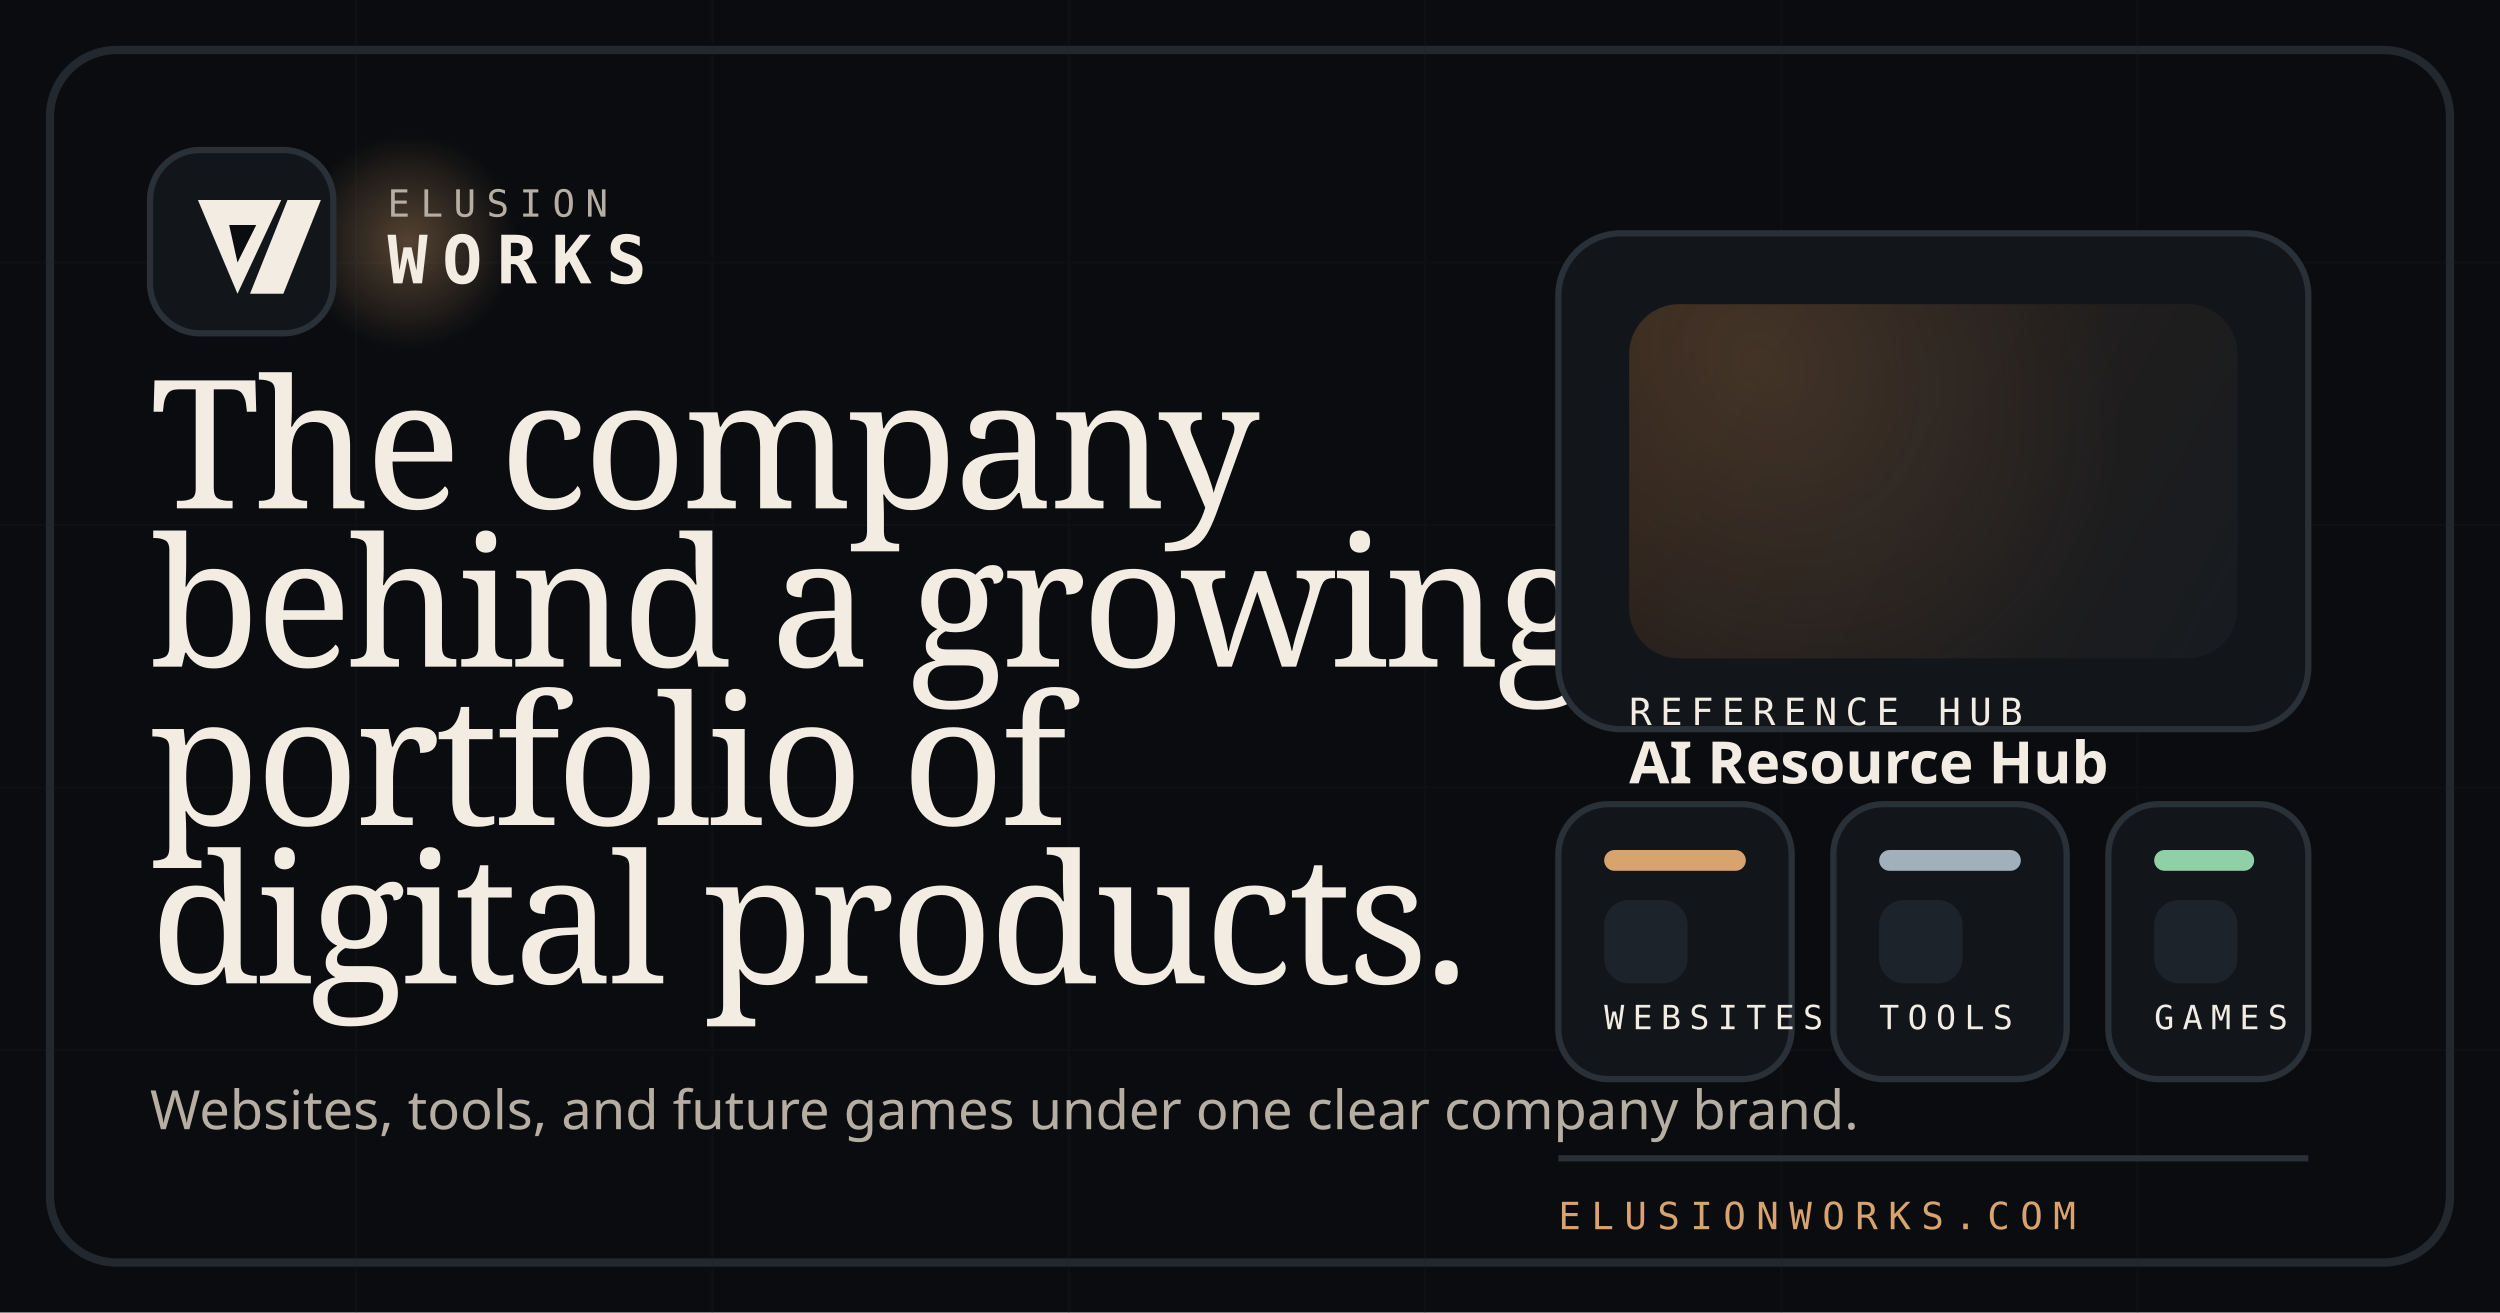
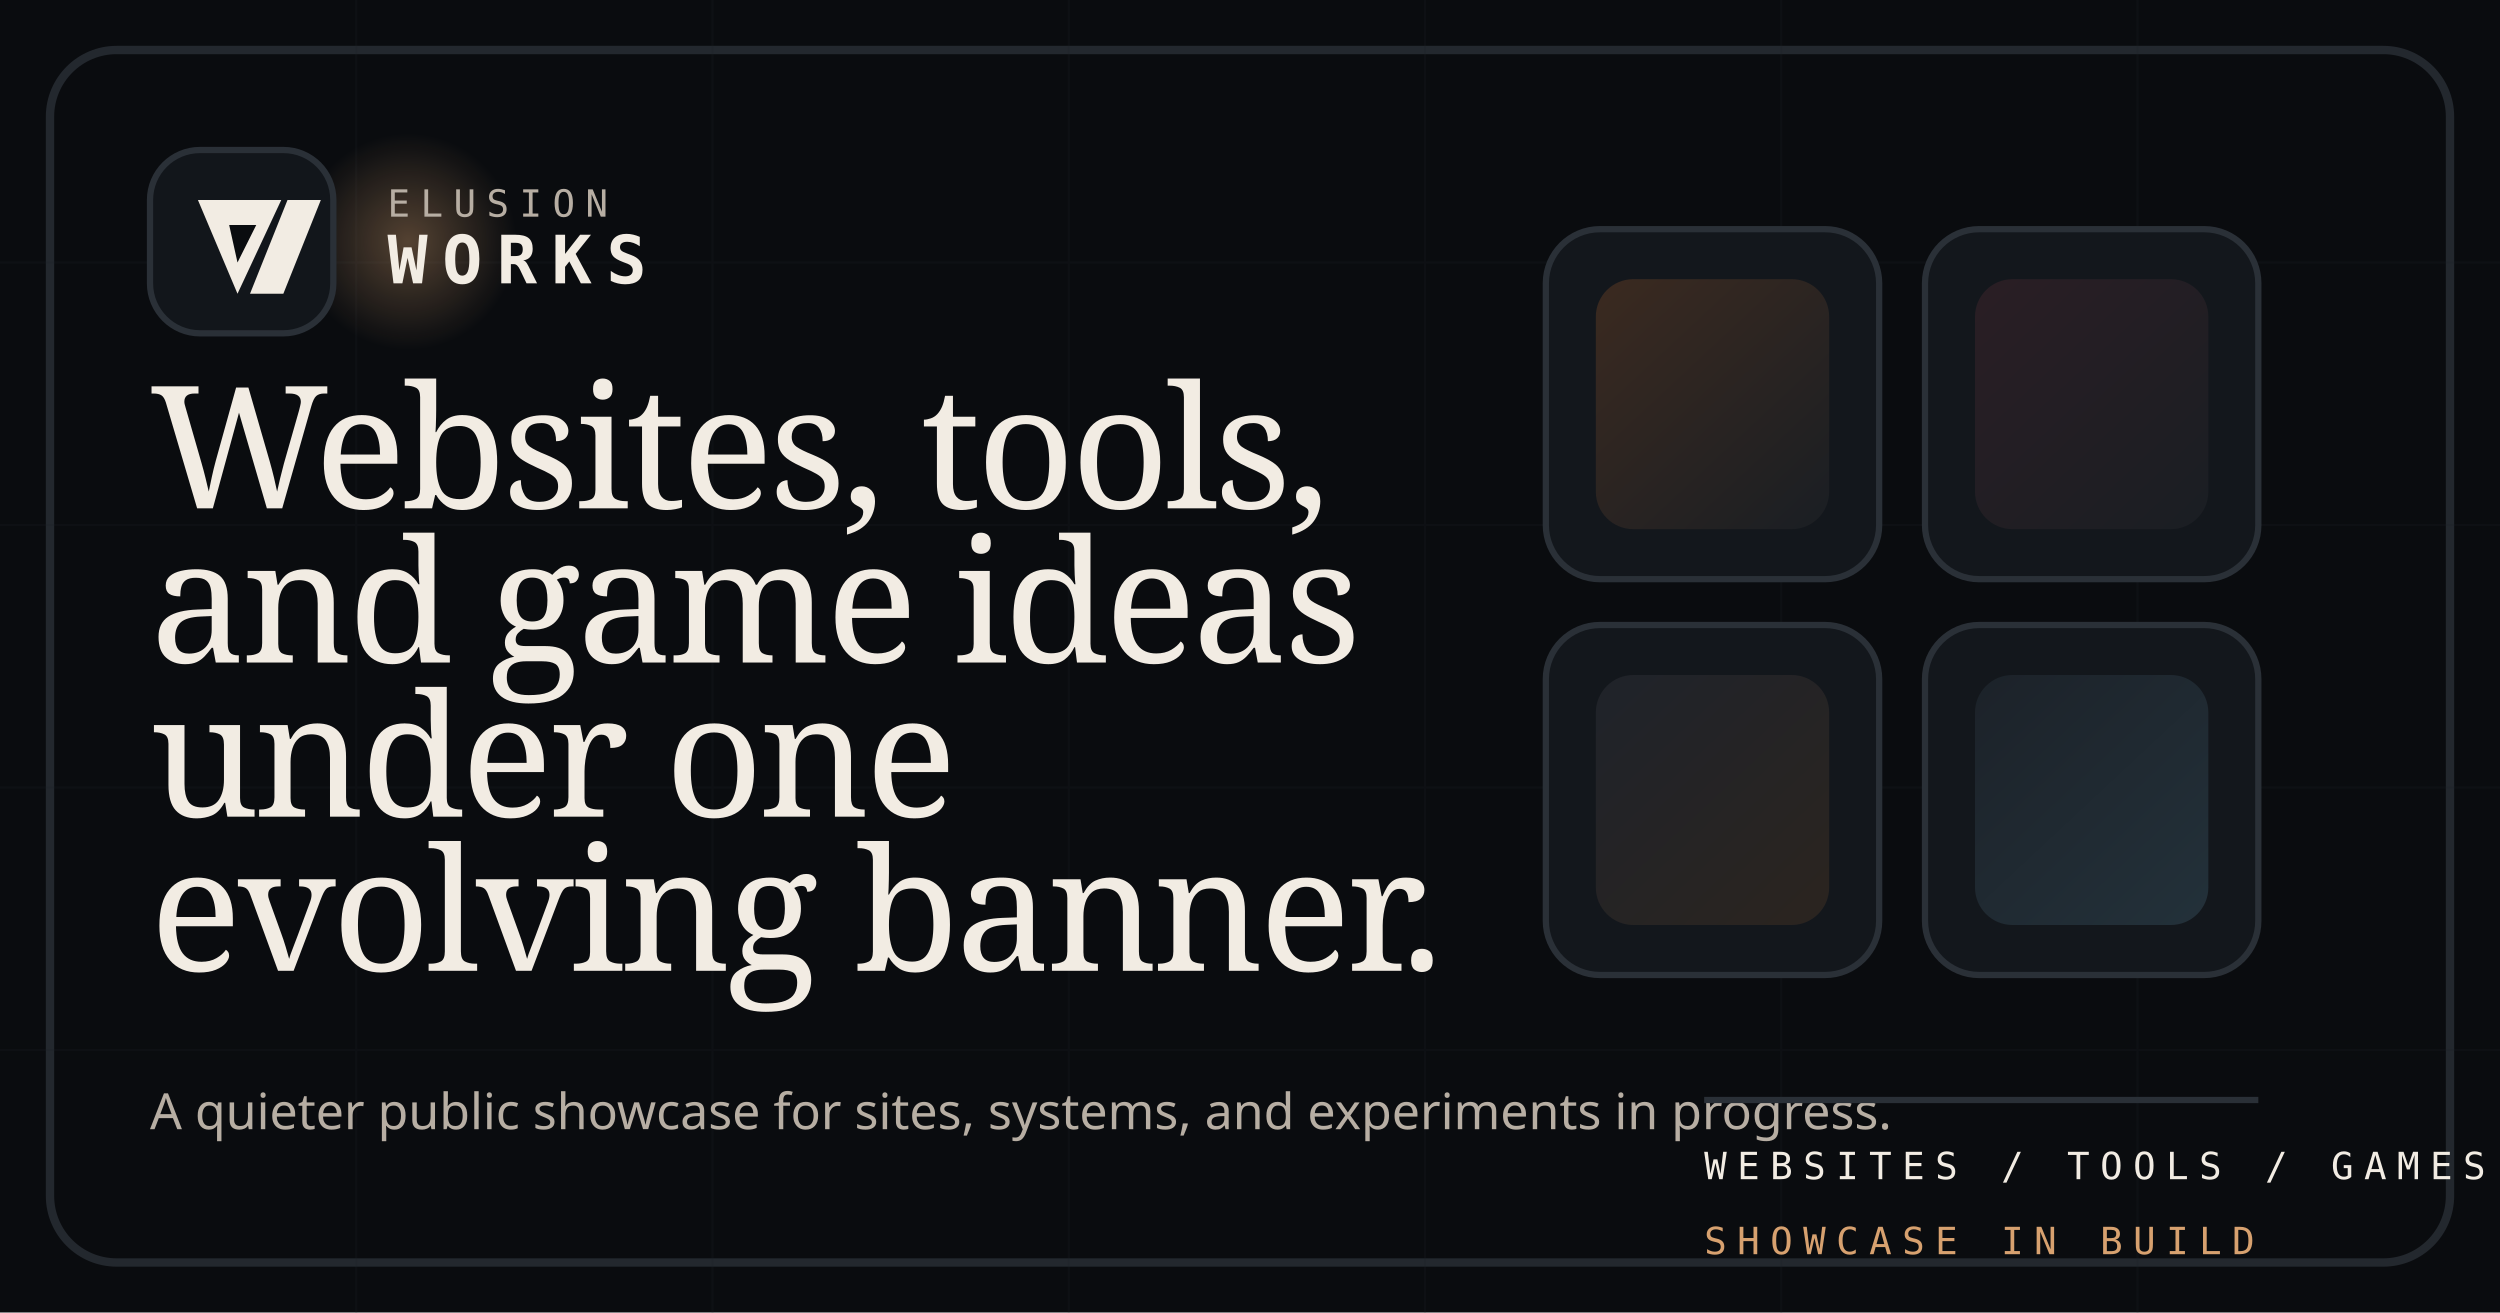
<svg xmlns="http://www.w3.org/2000/svg" width="1200" height="630" viewBox="0 0 1200 630" fill="none">
  <rect width="1200" height="630" fill="#0A0C0F" />
  <rect x="24" y="24" width="1152" height="582" rx="32" stroke="#23282E" stroke-width="4" />
  <g opacity="0.22">
    <path d="M0 126H1200" stroke="#1C2126" />
    <path d="M0 252H1200" stroke="#1C2126" />
    <path d="M0 378H1200" stroke="#1C2126" />
    <path d="M0 504H1200" stroke="#1C2126" />
    <path d="M171 0V630" stroke="#1C2126" />
    <path d="M342 0V630" stroke="#1C2126" />
    <path d="M513 0V630" stroke="#1C2126" />
    <path d="M684 0V630" stroke="#1C2126" />
    <path d="M855 0V630" stroke="#1C2126" />
    <path d="M1026 0V630" stroke="#1C2126" />
  </g>
  <circle cx="196" cy="116" r="52" fill="url(#paint0_radial)" />
  <rect x="72" y="72" width="88" height="88" rx="24" fill="#12161B" stroke="#2A3037" stroke-width="3" />
  <path d="M95 96H135L114 141L95 96Z" fill="#F2ECE3" />
  <path d="M110 108H123L114 126L110 108Z" fill="#0A0C0F" />
  <path d="M138 96H154L136 141H120L138 96Z" fill="#F2ECE3" />
  <text x="186" y="104" fill="#B7AEA3" font-family="'IBM Plex Mono', monospace" font-size="18" letter-spacing="5">ELUSION</text>
  <text x="186" y="136" fill="#F2ECE3" font-family="'IBM Plex Mono', monospace" font-size="32" font-weight="700" letter-spacing="7">WORKS</text>
-   <text x="72" y="244" fill="#F2ECE3" font-family="'Newsreader', Georgia, serif" font-size="86" letter-spacing="-2">The company</text>
-   <text x="72" y="320" fill="#F2ECE3" font-family="'Newsreader', Georgia, serif" font-size="86" letter-spacing="-2">behind a growing</text>
-   <text x="72" y="396" fill="#F2ECE3" font-family="'Newsreader', Georgia, serif" font-size="86" letter-spacing="-2">portfolio of</text>
-   <text x="72" y="472" fill="#F2ECE3" font-family="'Newsreader', Georgia, serif" font-size="86" letter-spacing="-2">digital products.</text>
-   <text x="72" y="542" fill="#B7AEA3" font-family="'Manrope', sans-serif" font-size="26">Websites, tools, and future games under one clear company brand.</text>
-   <rect x="748" y="112" width="360" height="238" rx="30" fill="#12161B" stroke="#2A3037" stroke-width="3" />
-   <rect x="748" y="386" width="112" height="132" rx="24" fill="#12161B" stroke="#2A3037" stroke-width="3" />
-   <rect x="880" y="386" width="112" height="132" rx="24" fill="#12161B" stroke="#2A3037" stroke-width="3" />
-   <rect x="1012" y="386" width="96" height="132" rx="24" fill="#12161B" stroke="#2A3037" stroke-width="3" />
-   <rect x="782" y="146" width="292" height="170" rx="24" fill="url(#paint1_linear)" />
-   <rect x="782" y="146" width="292" height="170" rx="24" fill="url(#paint2_radial)" fill-opacity="0.6" />
-   <text x="782" y="348" fill="#F2ECE3" font-family="'IBM Plex Mono', monospace" font-size="18" letter-spacing="4">REFERENCE HUB</text>
-   <text x="782" y="376" fill="#F2ECE3" font-family="'Manrope', sans-serif" font-size="28" font-weight="700">AI Resource Hub</text>
-   <rect x="770" y="408" width="68" height="10" rx="5" fill="#D9A36E" />
-   <rect x="770" y="432" width="40" height="40" rx="12" fill="#1D232A" />
-   <rect x="902" y="408" width="68" height="10" rx="5" fill="#A1B0BB" />
-   <rect x="902" y="432" width="40" height="40" rx="12" fill="#1D232A" />
-   <rect x="1034" y="408" width="48" height="10" rx="5" fill="#8FD0A6" />
-   <rect x="1034" y="432" width="40" height="40" rx="12" fill="#1D232A" />
-   <text x="770" y="494" fill="#F2ECE3" font-family="'IBM Plex Mono', monospace" font-size="16" letter-spacing="4">WEBSITES</text>
-   <text x="902" y="494" fill="#F2ECE3" font-family="'IBM Plex Mono', monospace" font-size="16" letter-spacing="4">TOOLS</text>
-   <text x="1034" y="494" fill="#F2ECE3" font-family="'IBM Plex Mono', monospace" font-size="16" letter-spacing="4">GAMES</text>
-   <path d="M748 556H1108" stroke="#2A3037" stroke-width="3" />
-   <text x="748" y="590" fill="#D9A36E" font-family="'IBM Plex Mono', monospace" font-size="18" letter-spacing="5">ELUSIONWORKS.COM</text>
+   <text x="72" y="244" fill="#F2ECE3" font-family="'Newsreader', Georgia, serif" font-size="82" letter-spacing="-2">Websites, tools,</text>
+   <text x="72" y="318" fill="#F2ECE3" font-family="'Newsreader', Georgia, serif" font-size="82" letter-spacing="-2">and game ideas</text>
+   <text x="72" y="392" fill="#F2ECE3" font-family="'Newsreader', Georgia, serif" font-size="82" letter-spacing="-2">under one</text>
+   <text x="72" y="466" fill="#F2ECE3" font-family="'Newsreader', Georgia, serif" font-size="82" letter-spacing="-2">evolving banner.</text>
+   <text x="72" y="542" fill="#B7AEA3" font-family="'Manrope', sans-serif" font-size="24">A quieter public showcase for sites, systems, and experiments in progress.</text>
+   <rect x="742" y="110" width="160" height="168" rx="26" fill="#13171C" stroke="#2A3037" stroke-width="3" />
+   <rect x="924" y="110" width="160" height="168" rx="26" fill="#13171C" stroke="#2A3037" stroke-width="3" />
+   <rect x="742" y="300" width="160" height="168" rx="26" fill="#13171C" stroke="#2A3037" stroke-width="3" />
+   <rect x="924" y="300" width="160" height="168" rx="26" fill="#13171C" stroke="#2A3037" stroke-width="3" />
+   <rect x="766" y="134" width="112" height="120" rx="18" fill="url(#paint1_linear)" />
+   <rect x="948" y="134" width="112" height="120" rx="18" fill="url(#paint2_linear)" />
+   <rect x="766" y="324" width="112" height="120" rx="18" fill="url(#paint3_linear)" />
+   <rect x="948" y="324" width="112" height="120" rx="18" fill="url(#paint4_linear)" />
+   <path d="M818 528H1084" stroke="#2A3037" stroke-width="3" />
+   <text x="818" y="566" fill="#F2ECE3" font-family="'IBM Plex Mono', monospace" font-size="18" letter-spacing="5">WEBSITES / TOOLS / GAMES</text>
+   <text x="818" y="602" fill="#D7A16F" font-family="'IBM Plex Mono', monospace" font-size="18" letter-spacing="5">SHOWCASE IN BUILD</text>
  <defs>
    <radialGradient id="paint0_radial" cx="0" cy="0" r="1" gradientUnits="userSpaceOnUse" gradientTransform="translate(196 116) rotate(90) scale(52)">
-       <stop stop-color="#D9A36E" stop-opacity="0.36" />
-       <stop offset="1" stop-color="#D9A36E" stop-opacity="0" />
+       <stop stop-color="#D7A16F" stop-opacity="0.36" />
+       <stop offset="1" stop-color="#D7A16F" stop-opacity="0" />
    </radialGradient>
-     <linearGradient id="paint1_linear" x1="782" y1="146" x2="1074" y2="316" gradientUnits="userSpaceOnUse">
-       <stop stop-color="#2E221A" />
-       <stop offset="1" stop-color="#171B20" />
+     <linearGradient id="paint1_linear" x1="766" y1="134" x2="878" y2="254" gradientUnits="userSpaceOnUse">
+       <stop stop-color="#3B2A20" />
+       <stop offset="1" stop-color="#1A1E23" />
    </linearGradient>
-     <radialGradient id="paint2_radial" cx="0" cy="0" r="1" gradientUnits="userSpaceOnUse" gradientTransform="translate(845 174) rotate(47.8) scale(190 158)">
-       <stop stop-color="#D9A36E" stop-opacity="0.24" />
-       <stop offset="1" stop-color="#D9A36E" stop-opacity="0" />
-     </radialGradient>
+     <linearGradient id="paint2_linear" x1="948" y1="134" x2="1060" y2="254" gradientUnits="userSpaceOnUse">
+       <stop stop-color="#2A1E24" />
+       <stop offset="1" stop-color="#1A1E23" />
+     </linearGradient>
+     <linearGradient id="paint3_linear" x1="766" y1="324" x2="878" y2="444" gradientUnits="userSpaceOnUse">
+       <stop stop-color="#1F232A" />
+       <stop offset="1" stop-color="#2B241F" />
+     </linearGradient>
+     <linearGradient id="paint4_linear" x1="948" y1="324" x2="1060" y2="444" gradientUnits="userSpaceOnUse">
+       <stop stop-color="#1C2229" />
+       <stop offset="1" stop-color="#23313A" />
+     </linearGradient>
  </defs>
</svg>
